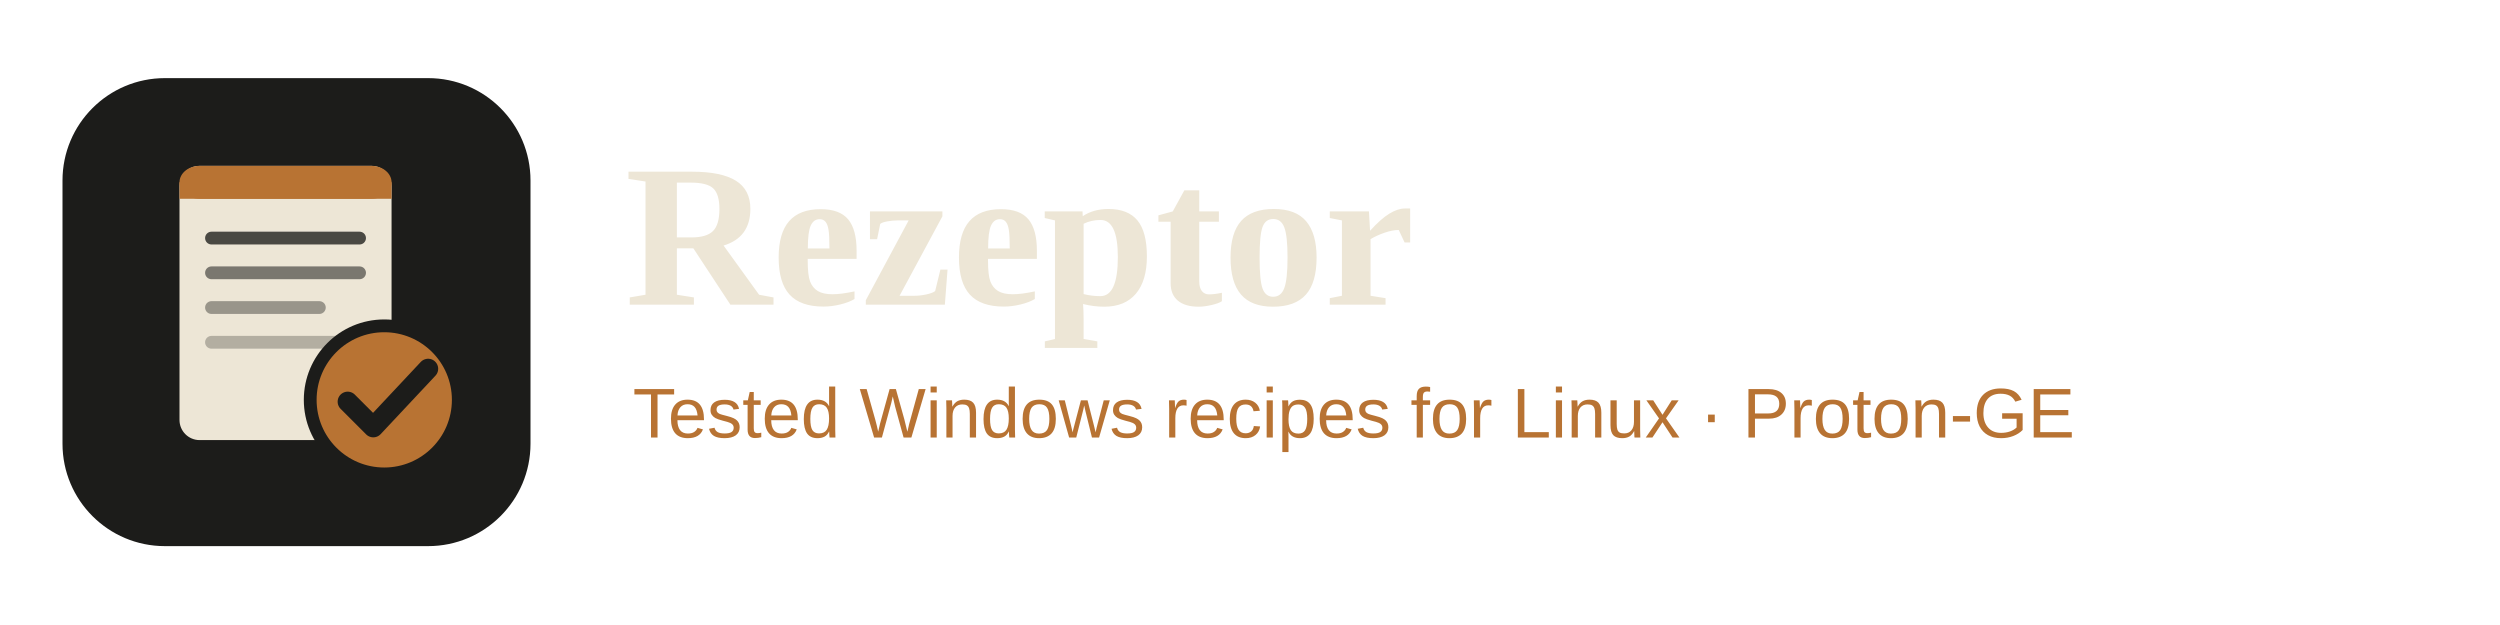
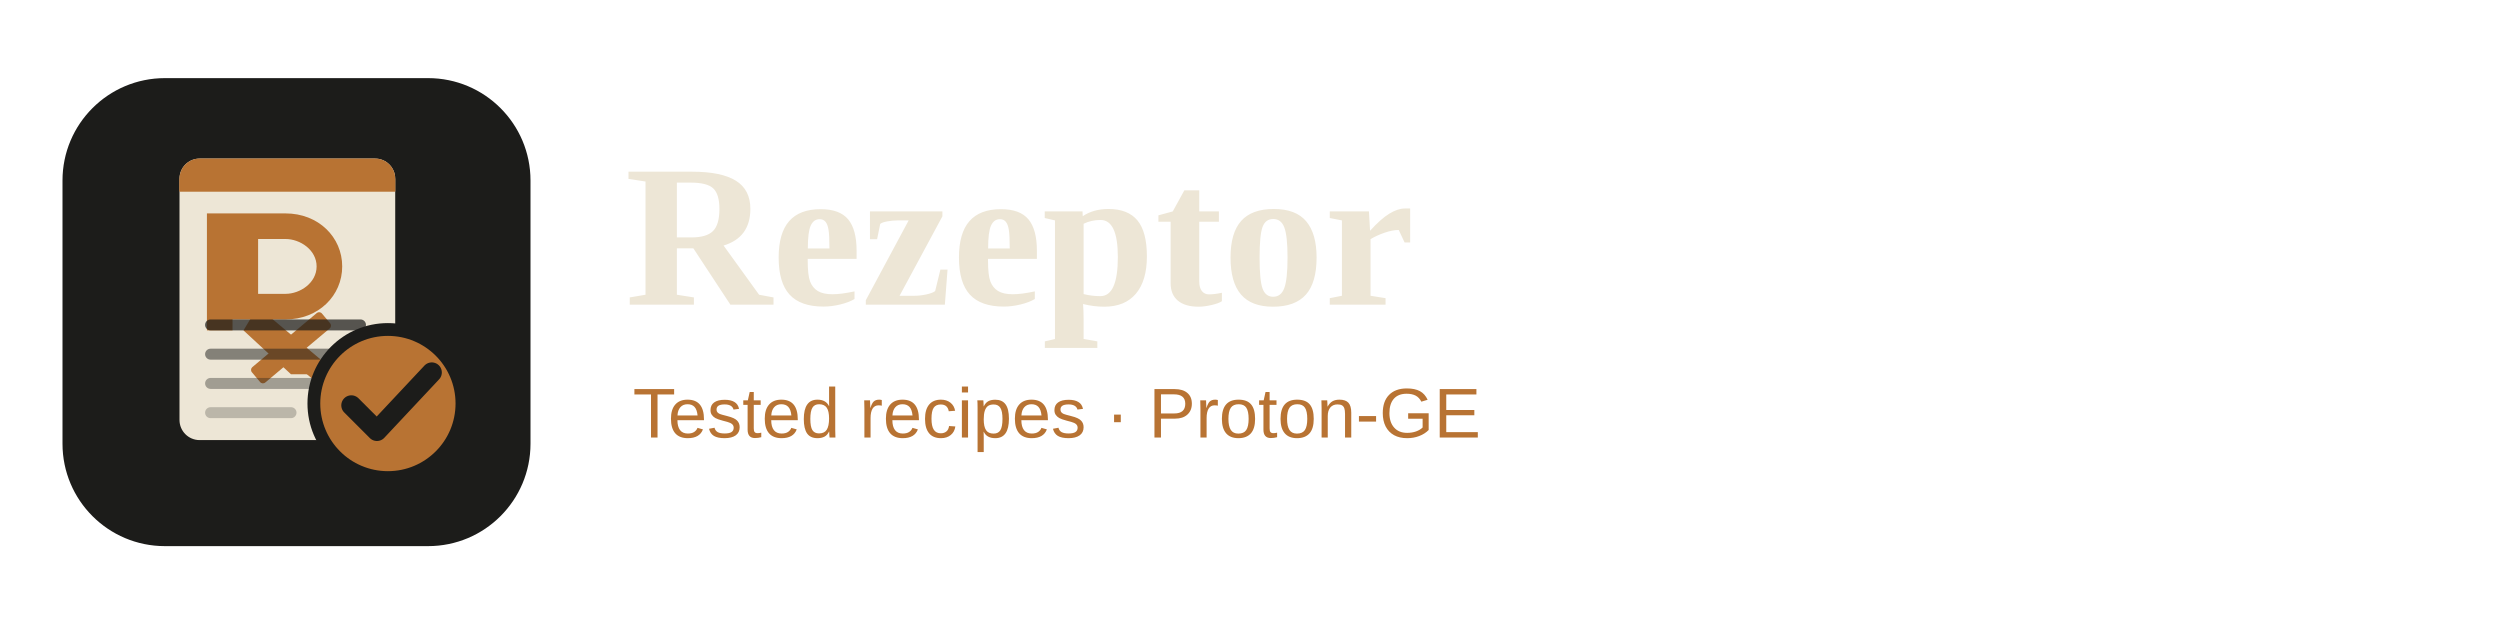
<svg xmlns="http://www.w3.org/2000/svg" width="640" height="160" viewBox="0 0 640 160" role="img" aria-label="Rezeptor">
  <rect width="640" height="160" fill="none" />
  <g transform="translate(16,20) scale(0.234)">
    <rect width="512" height="512" rx="112" fill="#1C1C1A" />
-     <rect x="128" y="96" width="232" height="300" rx="22" fill="#EDE6D6" />
-     <rect x="128" y="96" width="232" height="36" rx="22" fill="#B87333" />
-     <rect x="128" y="114" width="232" height="18" fill="#B87333" />
-     <rect x="156" y="168" width="176" height="14" rx="7" fill="#1C1C1A" opacity="0.78" />
-     <rect x="156" y="206" width="176" height="14" rx="7" fill="#1C1C1A" opacity="0.55" />
-     <rect x="156" y="244" width="132" height="14" rx="7" fill="#1C1C1A" opacity="0.40" />
-     <rect x="156" y="282" width="156" height="14" rx="7" fill="#1C1C1A" opacity="0.28" />
-     <circle cx="352" cy="352" r="88" fill="#1C1C1A" />
-     <circle cx="352" cy="352" r="74" fill="#B87333" />
-     <path d="M312 354 L340 382 L400 318" fill="none" stroke="#1C1C1A" stroke-width="22" stroke-linecap="round" stroke-linejoin="round" />
+     <rect x="128" y="88" width="236" height="308" rx="22" fill="#EDE6D6" />
+     <path d="M150 88 H342 A22 22 0 0 1 364 110 V124 H128 V110 A22 22 0 0 1 150 88 Z" fill="#B87333" />
+     <rect x="128" y="110" width="236" height="14" fill="#B87333" />
+     <g fill="#B87333" transform="translate(158,148)">
+       <path fill-rule="evenodd" d="         M0 0 H28 V128 H0 Z         M28 0 H86 C122 0 148 26 148 58 C148 90 122 116 86 116 H28 Z         M56 28 H86 C102 28 120 40 120 58 C120 76 102 88 86 88 H56 Z" />
+       <path d="M52 108 L130 176 H92 L40 128 Z" />
+       <g transform="translate(48,108)">
+         <rect x="-6" y="28" width="100" height="22" rx="4" transform="rotate(40 44 39)" />
+         <rect x="-6" y="28" width="100" height="22" rx="4" transform="rotate(-40 44 39)" />
+       </g>
+     </g>
+     <rect x="156" y="264" width="176" height="12" rx="6" fill="#1C1C1A" opacity="0.72" />
+     <rect x="156" y="296" width="148" height="12" rx="6" fill="#1C1C1A" opacity="0.50" />
+     <rect x="156" y="328" width="168" height="12" rx="6" fill="#1C1C1A" opacity="0.36" />
+     <rect x="156" y="360" width="100" height="12" rx="6" fill="#1C1C1A" opacity="0.24" />
+     <circle cx="356" cy="356" r="88" fill="#1C1C1A" />
+     <circle cx="356" cy="356" r="74" fill="#B87333" />
+     <path d="M316 358 L344 386 L404 322" fill="none" stroke="#1C1C1A" stroke-width="22" stroke-linecap="round" stroke-linejoin="round" />
  </g>
  <text x="160" y="78" font-family="Georgia, 'Times New Roman', serif" font-size="52" font-weight="600" fill="#EDE6D6">Rezeptor</text>
-   <text x="162" y="112" font-family="Arial, Helvetica, sans-serif" font-size="18" fill="#B87333">Tested Windows recipes for Linux · Proton-GE</text>
+   <text x="162" y="112" font-family="Arial, Helvetica, sans-serif" font-size="18" fill="#B87333">Tested recipes · Proton-GE</text>
</svg>
